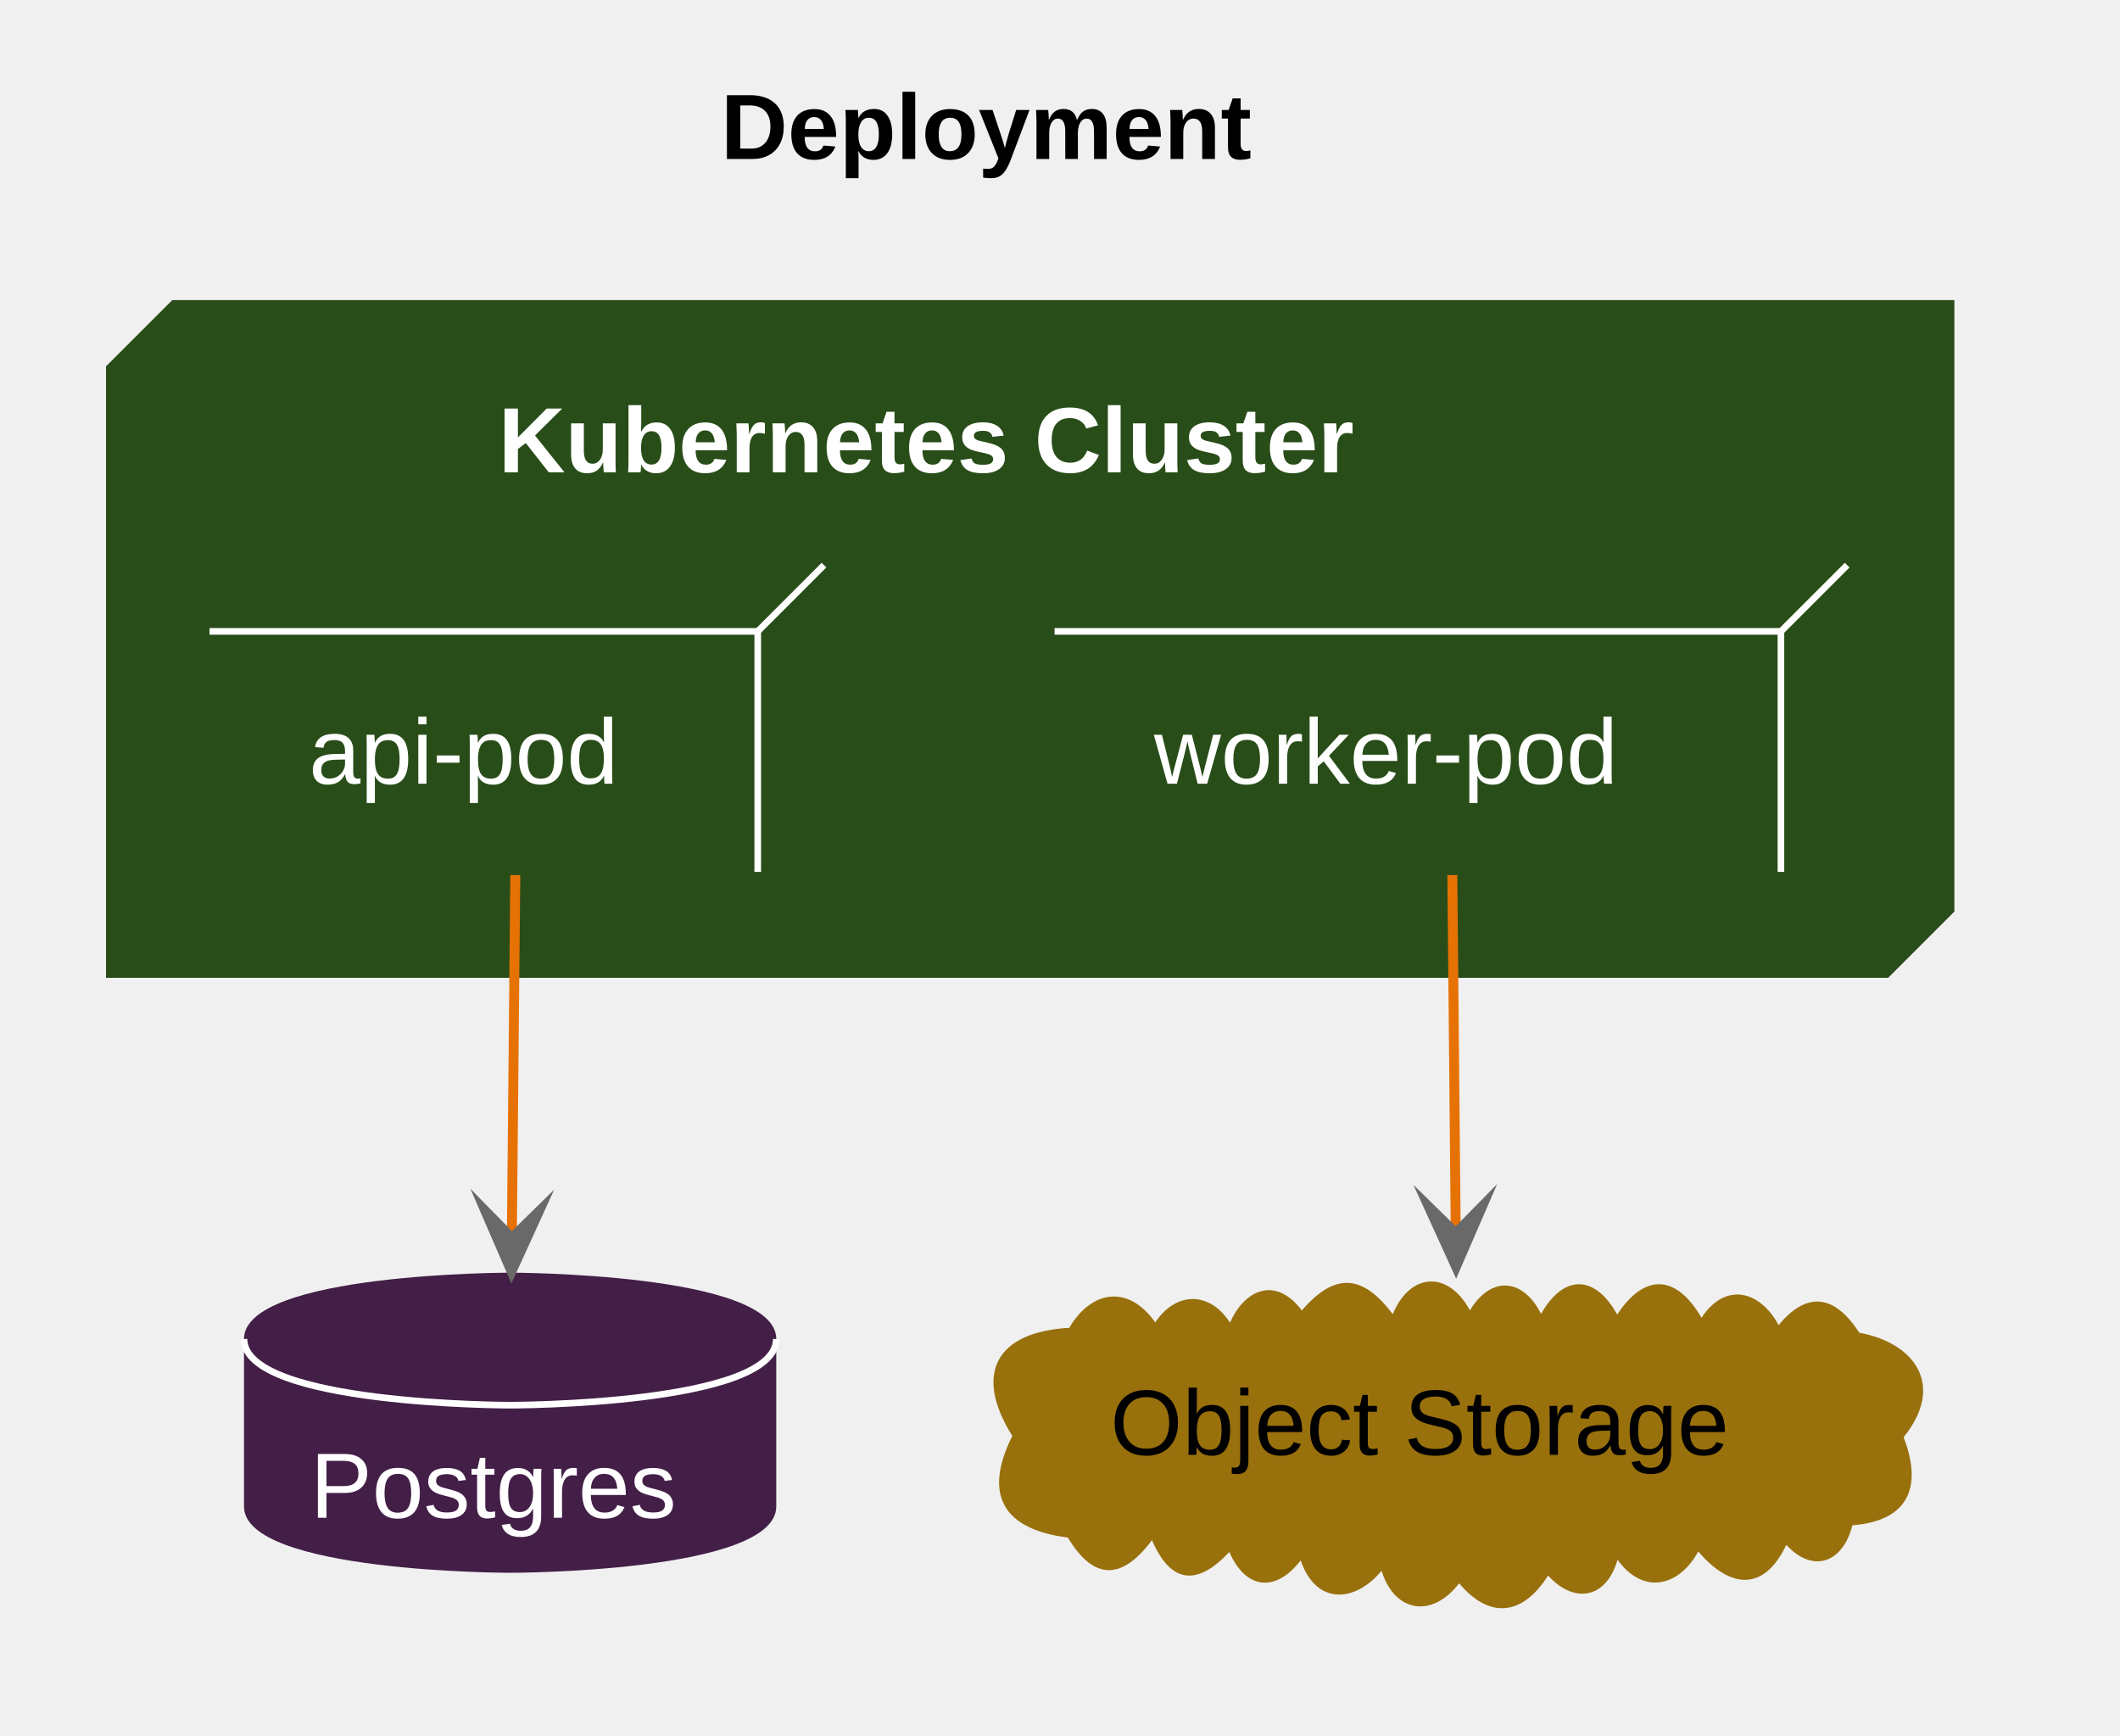
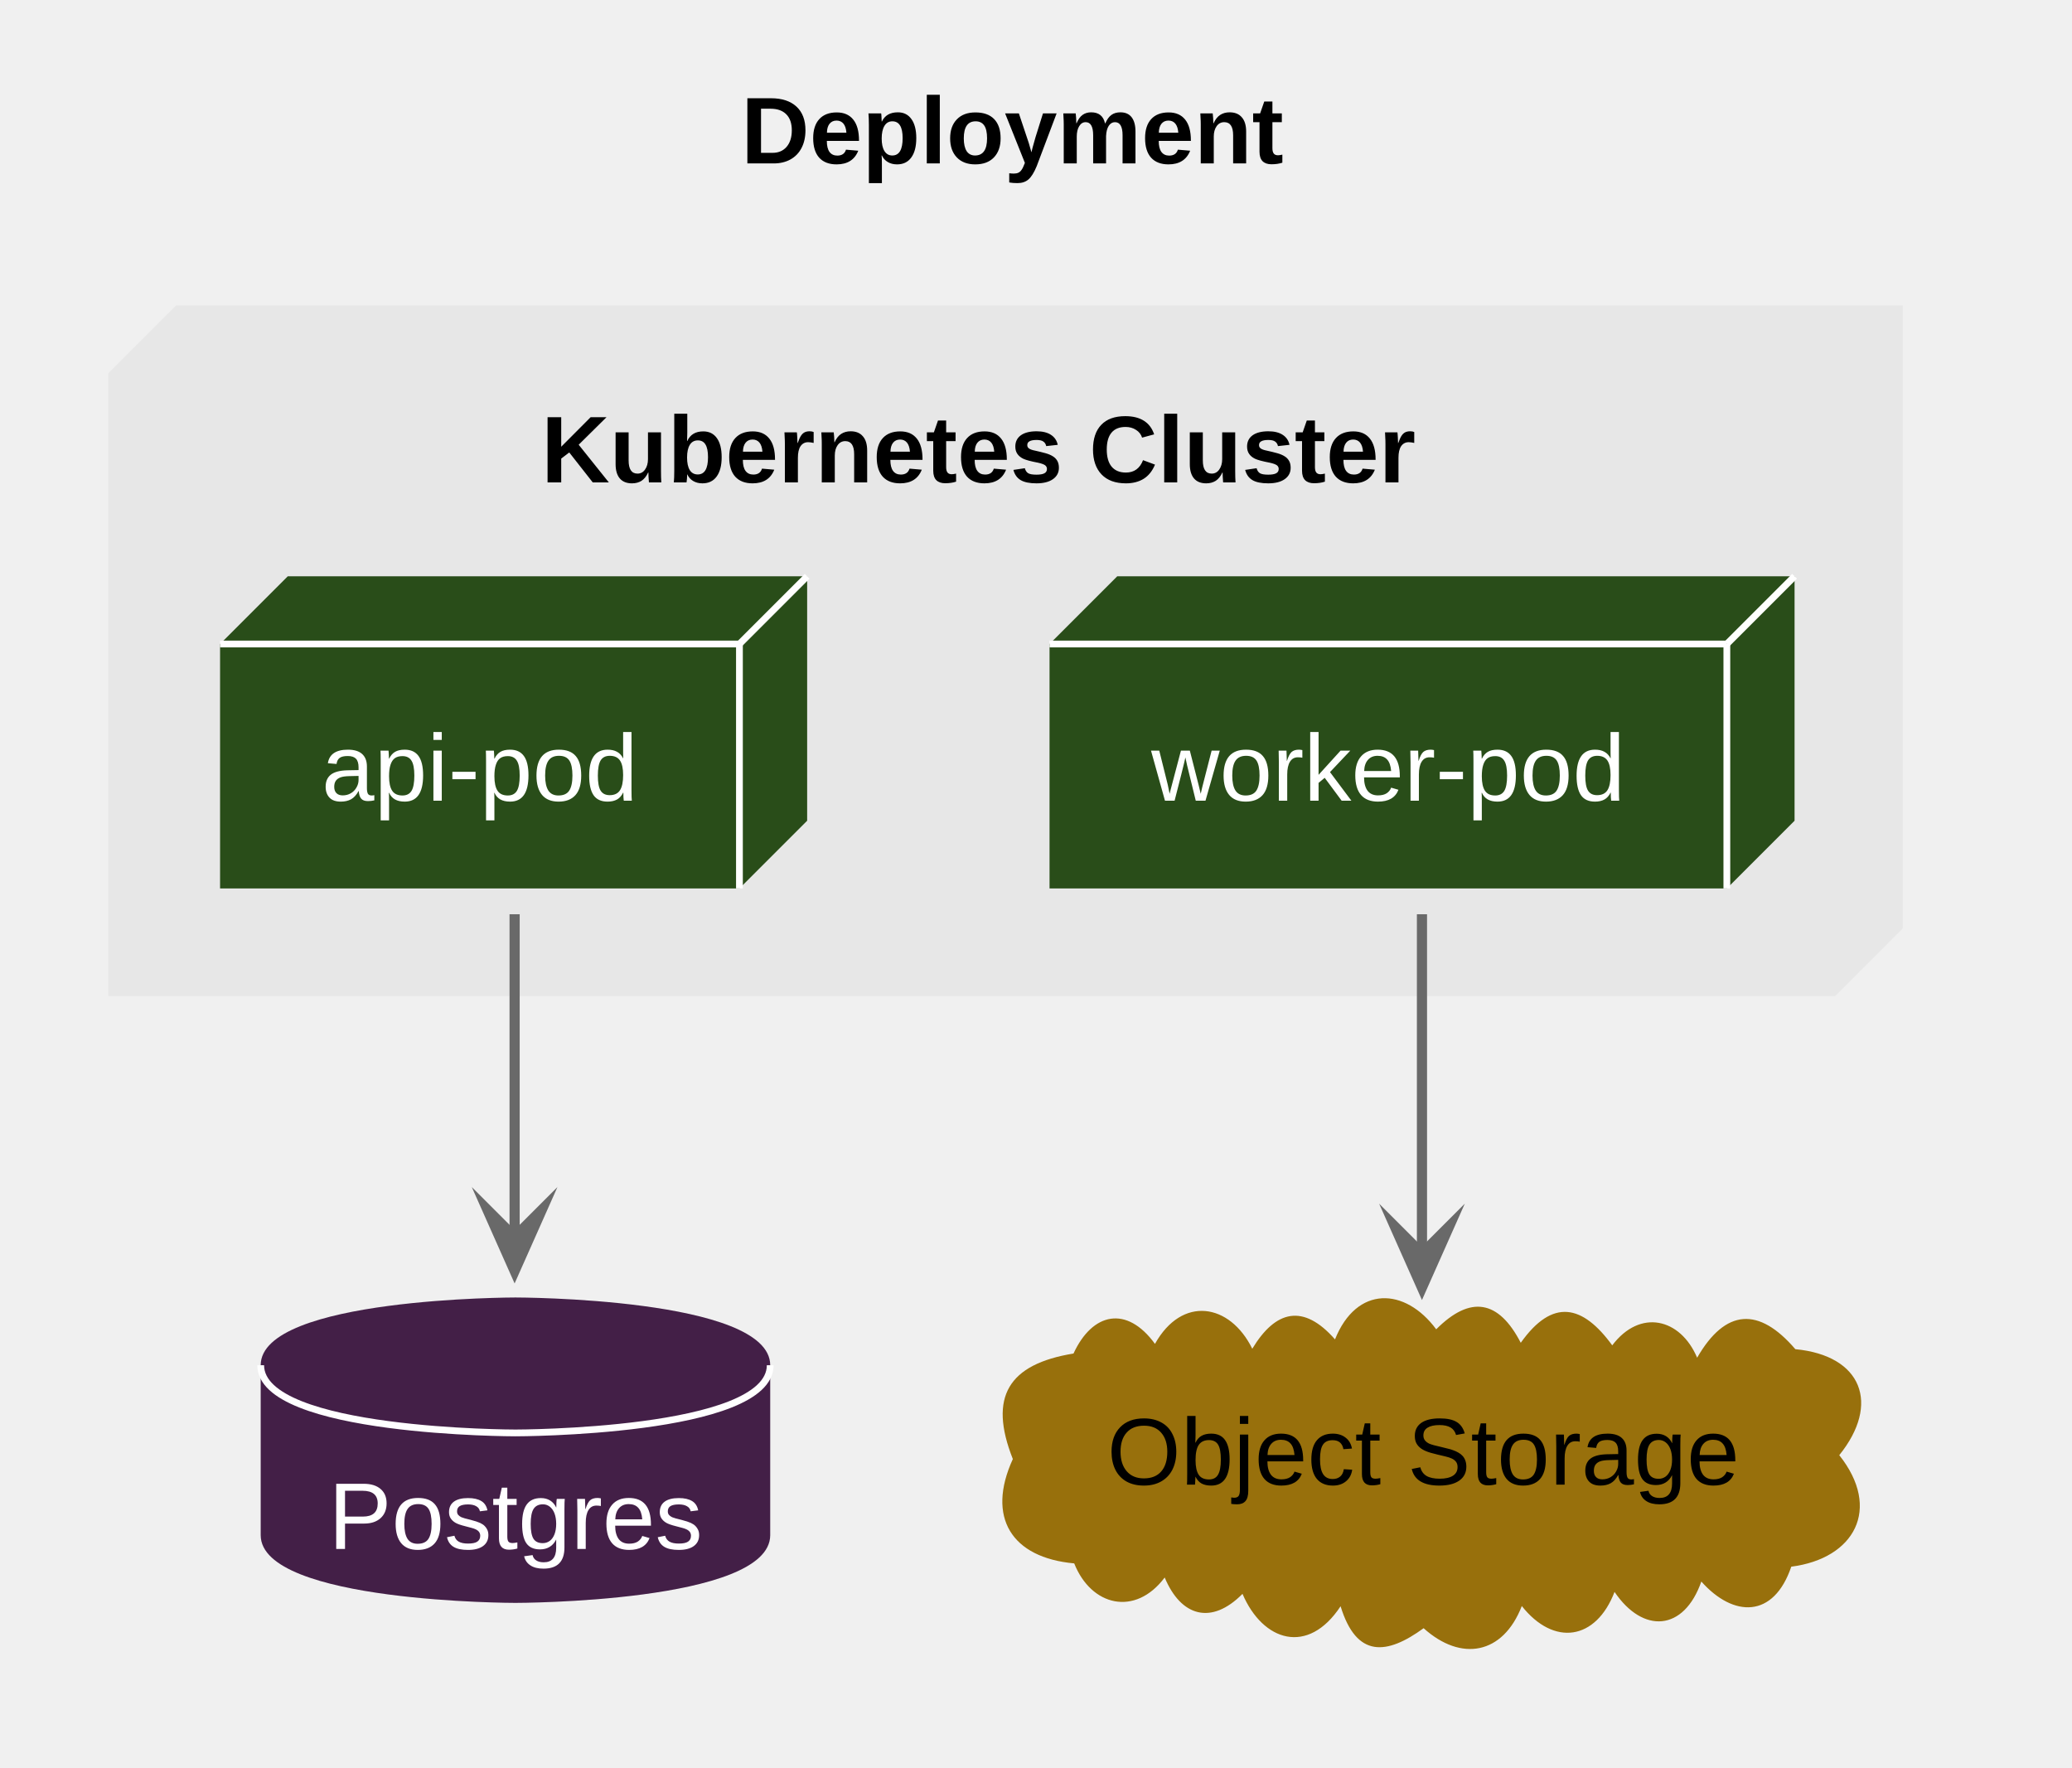
- <svg xmlns="http://www.w3.org/2000/svg" contentStyleType="text/css" data-diagram-type="DESCRIPTION" height="262px" preserveAspectRatio="none" style="width:320px;height:262px;background:#FFFFFF;" version="1.1" viewBox="0 0 320 262" width="320px" zoomAndPan="magnify" data-colorset="colorset2" data-arrow-contrast="native-resting-3to1">
+ <svg xmlns="http://www.w3.org/2000/svg" contentStyleType="text/css" data-diagram-type="DESCRIPTION" height="261px" preserveAspectRatio="none" style="width:306px;height:261px;background:#FFFFFF;" version="1.1" viewBox="0 0 306 261" width="306px" zoomAndPan="magnify" data-native-style="scoped-solid-v2" data-source-style="bundled" data-arrow-contrast="native-resting-3to1" data-colorset="colorset2">
  <defs />
  <g>
-     <g class="title" data-source-line="200">
-       <text fill="#000000" font-family="Arial" font-size="14" font-weight="700" lengthAdjust="spacing" textLength="95.423" x="108.789" y="23.995">Deployment</text>
+     <g class="title" data-source-line="565">
+       <text fill="#000000" font-family="Arial" font-size="14" font-weight="700" lengthAdjust="spacing" textLength="80.124" x="109.438" y="24.132" data-style-role="contrast-label">Deployment</text>
    </g>
-     <g class="cluster" data-qualified-name="Kubernetes Cluster" data-source-line="201" id="ent0001">
-       <polygon fill="#294D19" points="16,55.297,26,45.297,295,45.297,295,137.587,285,147.587,16,147.587,16,55.297" />
-       <line x1="285" x2="295" y1="55.297" y2="45.297" />
-       <line x1="16" x2="285" y1="55.297" y2="55.297" />
-       <line x1="285" x2="285" y1="55.297" y2="147.587" />
-       <text fill="#FFFFFF" font-family="Arial" font-size="14" font-weight="700" lengthAdjust="spacing" textLength="152.558" x="75.221" y="71.292">Kubernetes Cluster</text>
+     <g class="cluster" data-qualified-name="Kubernetes Cluster" data-source-line="566" id="ent0001">
+       <polygon fill="#E7E7E7" points="16,55.099,26,45.099,281,45.099,281,137.099,271,147.099,16,147.099,16,55.099" />
+       <line x1="271" x2="281" y1="55.099" y2="45.099" />
+       <line x1="16" x2="271" y1="55.099" y2="55.099" />
+       <line x1="271" x2="271" y1="55.099" y2="147.099" />
+       <text fill="#000000" font-family="Arial" font-size="14" font-weight="700" lengthAdjust="spacing" textLength="129.144" x="79.928" y="71.231" data-style-role="contrast-label">Kubernetes Cluster</text>
    </g>
-     <g class="entity" data-qualified-name="Kubernetes Cluster.api" data-source-line="202" id="ent0002">
-       <polygon fill="#294D19" points="31.63,95.297,41.63,85.297,124.376,85.297,124.376,121.594,114.376,131.594,31.63,131.594,31.63,95.297" />
-       <line x1="114.376" x2="124.376" y1="95.297" y2="85.297" style="stroke:#ffffff;stroke-width:1;" />
-       <line x1="31.63" x2="114.376" y1="95.297" y2="95.297" style="stroke:#ffffff;stroke-width:1;" />
-       <line x1="114.376" x2="114.376" y1="95.297" y2="131.594" style="stroke:#ffffff;stroke-width:1;" />
-       <text fill="#FFFFFF" font-family="Arial" font-size="14" lengthAdjust="spacing" textLength="52.746" x="46.63" y="118.292">api-pod</text>
+     <g class="entity" data-qualified-name="Kubernetes Cluster.api" data-source-line="567" id="ent0002">
+       <polygon fill="#294D19" points="32.5,95.099,42.5,85.099,119.203,85.099,119.203,121.197,109.203,131.197,32.5,131.197,32.5,95.099" data-style-role="solid-body" />
+       <line x1="109.203" x2="119.203" y1="95.099" y2="85.099" style="stroke:#ffffff !important;stroke-width:1 !important;" data-style-role="semantic-detail" />
+       <line x1="32.5" x2="109.203" y1="95.099" y2="95.099" style="stroke:#ffffff !important;stroke-width:1 !important;" data-style-role="semantic-detail" />
+       <line x1="109.203" x2="109.203" y1="95.099" y2="131.197" style="stroke:#ffffff !important;stroke-width:1 !important;" data-style-role="semantic-detail" />
+       <text fill="#ffffff" font-family="Arial" font-size="14" lengthAdjust="spacing" textLength="46.703" x="47.5" y="118.231" data-style-role="contrast-label">api-pod</text>
    </g>
-     <g class="entity" data-qualified-name="Kubernetes Cluster.worker" data-source-line="203" id="ent0003">
-       <polygon fill="#294D19" points="159.18,95.297,169.18,85.297,278.819,85.297,278.819,121.594,268.819,131.594,159.18,131.594,159.18,95.297" />
-       <line x1="268.819" x2="278.819" y1="95.297" y2="85.297" style="stroke:#ffffff;stroke-width:1;" />
-       <line x1="159.18" x2="268.819" y1="95.297" y2="95.297" style="stroke:#ffffff;stroke-width:1;" />
-       <line x1="268.819" x2="268.819" y1="95.297" y2="131.594" style="stroke:#ffffff;stroke-width:1;" />
-       <text fill="#FFFFFF" font-family="Arial" font-size="14" lengthAdjust="spacing" textLength="79.639" x="174.18" y="118.292">worker-pod</text>
+     <g class="entity" data-qualified-name="Kubernetes Cluster.worker" data-source-line="568" id="ent0003">
+       <polygon fill="#294D19" points="155,95.099,165,85.099,265.027,85.099,265.027,121.197,255.027,131.197,155,131.197,155,95.099" data-style-role="solid-body" />
+       <line x1="255.027" x2="265.027" y1="95.099" y2="85.099" style="stroke:#ffffff !important;stroke-width:1 !important;" data-style-role="semantic-detail" />
+       <line x1="155" x2="255.027" y1="95.099" y2="95.099" style="stroke:#ffffff !important;stroke-width:1 !important;" data-style-role="semantic-detail" />
+       <line x1="255.027" x2="255.027" y1="95.099" y2="131.197" style="stroke:#ffffff !important;stroke-width:1 !important;" data-style-role="semantic-detail" />
+       <text fill="#ffffff" font-family="Arial" font-size="14" lengthAdjust="spacing" textLength="70.027" x="170" y="118.231" data-style-role="contrast-label">worker-pod</text>
    </g>
-     <g class="entity" data-qualified-name="storage" data-source-line="205" id="ent0004">
-       <path d="M161.395,200.415 C164.732,194.726 170.311,193.835 174.378,199.587 C177.484,194.926 182.595,194.836 185.661,199.636 C187.853,194.626 192.563,192.535 196.502,197.791 C201.502,191.976 205.707,192.335 210.223,198.352 C212.887,192.003 218.588,191.74 221.875,197.765 C225.135,192.444 229.895,192.951 232.619,198.303 C236.037,192.25 240.802,192.404 244.102,198.415 C248.315,192.014 253.095,192.446 256.827,198.89 C260.555,193.286 265.768,194.947 268.473,200.007 C272.977,194.522 277.161,195.738 280.646,201.146 C289.071,202.701 293.654,209.123 287.333,216.928 C290.188,224.261 288.227,229.555 279.605,230.211 C278.295,235.569 273.885,237.737 269.63,233.169 C266.084,240.622 260.837,239.452 256.339,234.163 C253.495,239.404 248.09,240.843 244.154,235.41 C242.487,241.255 237.674,242.18 233.675,237.8 C229.937,243.687 224.98,244.581 220.243,238.966 C216.312,244.157 210.574,243.571 208.536,237.07 C204.673,241.803 198.7,242.44 196.33,235.508 C192.589,240.377 188.056,239.969 185.561,234.242 C180.836,239.286 176.802,239.222 173.883,232.457 C169.472,238.359 165.203,238.758 161.182,232.064 C151.503,230.84 148.322,225.689 152.802,216.728 C146.865,207.252 150.453,201.001 161.395,200.415" fill="#98700C" />
-       <text fill="#000000" font-family="Arial" font-size="14" lengthAdjust="spacing" textLength="104.822" x="167.59" y="219.582">Object Storage</text>
+     <g class="entity" data-qualified-name="storage" data-source-line="570" id="ent0004">
+       <path d="M158.538,199.875 C161.325,193.83 166.386,192.705 170.57,198.449 C174.569,191.282 181.637,192.449 184.941,199.168 C188.376,193.475 192.474,192.452 197.157,197.785 C200.352,189.807 207.496,190.074 212.105,196.297 C217.174,191.216 221.336,191.985 224.591,198.288 C229.304,191.641 233.741,192.68 238.101,198.666 C242.213,193.22 248.169,194.658 250.639,200.492 C254.832,193.22 259.774,192.967 265.142,199.232 C275.012,200.169 277.729,207.329 271.629,214.884 C277.935,222.812 273.869,230.152 264.542,231.351 C261.942,239.011 256.004,238.872 251.259,233.545 C248.679,240.912 242.643,241.28 238.441,235.077 C235.701,242.221 229.485,243.153 224.746,237.162 C221.964,244.339 215.773,245.421 210.245,240.436 C204.807,244.394 200.338,244.884 197.982,237.193 C193.167,244.508 186.501,242.392 183.497,235.364 C178.904,240.01 174.412,238.719 172.007,232.95 C167.623,238.772 161.137,237.158 158.644,230.865 C149.376,230.03 145.644,224.057 149.579,215.456 C145.941,206.267 148.919,201.442 158.538,199.875" fill="#98700C" data-style-role="solid-body" />
+       <text fill="#000000" font-family="Arial" font-size="14" lengthAdjust="spacing" textLength="93.386" x="163.5" y="219.231" data-style-role="contrast-label">Object Storage</text>
    </g>
-     <g class="entity" data-qualified-name="pg" data-source-line="206" id="ent0005">
-       <path d="M36.83,202.087 C36.83,192.087 77,192.087 77,192.087 C77,192.087 117.171,192.087 117.171,202.087 L117.171,227.384 C117.171,237.384 77,237.384 77,237.384 C77,237.384 36.83,237.384 36.83,227.384 L36.83,202.087" fill="#431F47" />
-       <path d="M36.83,202.087 C36.83,212.087 77,212.087 77,212.087 C77,212.087 117.171,212.087 117.171,202.087" fill="none" style="stroke:#ffffff;stroke-width:1;" />
-       <text fill="#FFFFFF" font-family="Arial" font-size="14" lengthAdjust="spacing" textLength="60.341" x="46.83" y="229.082">Postgres</text>
+     <g class="entity" data-qualified-name="pg" data-source-line="571" id="ent0005">
+       <path d="M38.5,201.599 C38.5,191.599 76.124,191.599 76.124,191.599 C76.124,191.599 113.748,191.599 113.748,201.599 L113.748,226.697 C113.748,236.697 76.124,236.697 76.124,236.697 C76.124,236.697 38.5,236.697 38.5,226.697 L38.5,201.599" fill="#431F47" data-style-role="solid-body" />
+       <path d="M38.5,201.599 C38.5,211.599 76.124,211.599 76.124,211.599 C76.124,211.599 113.748,211.599 113.748,201.599" fill="none" style="stroke:#ffffff !important;stroke-width:1 !important;" data-style-role="semantic-detail" />
+       <text fill="#ffffff" font-family="Arial" font-size="14" lengthAdjust="spacing" textLength="55.248" x="48.5" y="228.731" data-style-role="contrast-label">Postgres</text>
    </g>
-     <g class="link" data-entity-1="ent0002" data-entity-2="ent0005" data-link-type="dependency" data-source-line="207" id="lnk6">
-       <path d="M77.78,132.077 C77.61,149.807 77.428,169.327 77.258,186.867" fill="none" id="api-to-pg" style="stroke-width:1.5;stroke:#e77204 !important;stroke-opacity:1 !important;" data-arrow-id="api-to-pg" />
-       <polygon fill="#696969" points="77.21,191.867,81.297,182.906,77.258,186.867,73.297,182.828,77.21,191.867" style="stroke-width:1.5;stroke-linejoin:miter;stroke-miterlimit:10;stroke:#696969 !important;stroke-opacity:1 !important;fill:#696969 !important;" data-arrow-id="-arrow-1" />
+     <g class="link" data-entity-1="ent0002" data-entity-2="ent0005" data-link-type="dependency" data-source-line="572" id="lnk6">
+       <path d="M76,135.009 C76,148.919 76,168.769 76,186.429" fill="none" id="api-to-pg" style="stroke-width:1.5;stroke:#696969 !important;stroke-opacity:1 !important;" data-arrow-clearance="native-body-gutter-3px" data-arrow-id="api-to-pg" />
+       <polygon fill="#696969" points="76,187.679 80,178.679 76,182.679 72,178.679 76,187.679" style="stroke-width:1.5;stroke-linejoin:miter;stroke-miterlimit:10;stroke:#696969 !important;stroke-opacity:1 !important;fill:#696969 !important;" data-arrow-clearance="native-tip-gutter-3px" data-arrow-id="-arrow-1" />
    </g>
-     <g class="link" data-entity-1="ent0003" data-entity-2="ent0004" data-link-type="dependency" data-source-line="208" id="lnk7">
-       <path d="M219.22,132.077 C219.38,149.567 219.574,168.667 219.734,186.147" fill="none" id="worker-to-storage" style="stroke-width:1.5;stroke:#e77204 !important;stroke-opacity:1 !important;" data-arrow-id="worker-to-storage" />
-       <polygon fill="#696969" points="219.78,191.147,223.697,182.111,219.734,186.147,215.698,182.184,219.78,191.147" style="stroke-width:1.5;stroke-linejoin:miter;stroke-miterlimit:10;stroke:#696969 !important;stroke-opacity:1 !important;fill:#696969 !important;" data-arrow-id="-arrow-3" />
+     <g class="link" data-entity-1="ent0003" data-entity-2="ent0004" data-link-type="dependency" data-source-line="573" id="lnk7">
+       <path d="M210,135.009 C210,148.799 210,168.439 210,186.079" fill="none" id="worker-to-storage" style="stroke-width:1.5;stroke:#696969 !important;stroke-opacity:1 !important;" data-arrow-clearance="native-body-gutter-3px" data-arrow-id="worker-to-storage" />
+       <polygon fill="#696969" points="210,190.129 214,181.129 210,185.129 206,181.129 210,190.129" style="stroke-width:1.5;stroke-linejoin:miter;stroke-miterlimit:10;stroke:#696969 !important;stroke-opacity:1 !important;fill:#696969 !important;" data-arrow-clearance="native-tip-gutter-3px" data-arrow-id="-arrow-3" />
    </g>
  </g>
</svg>
